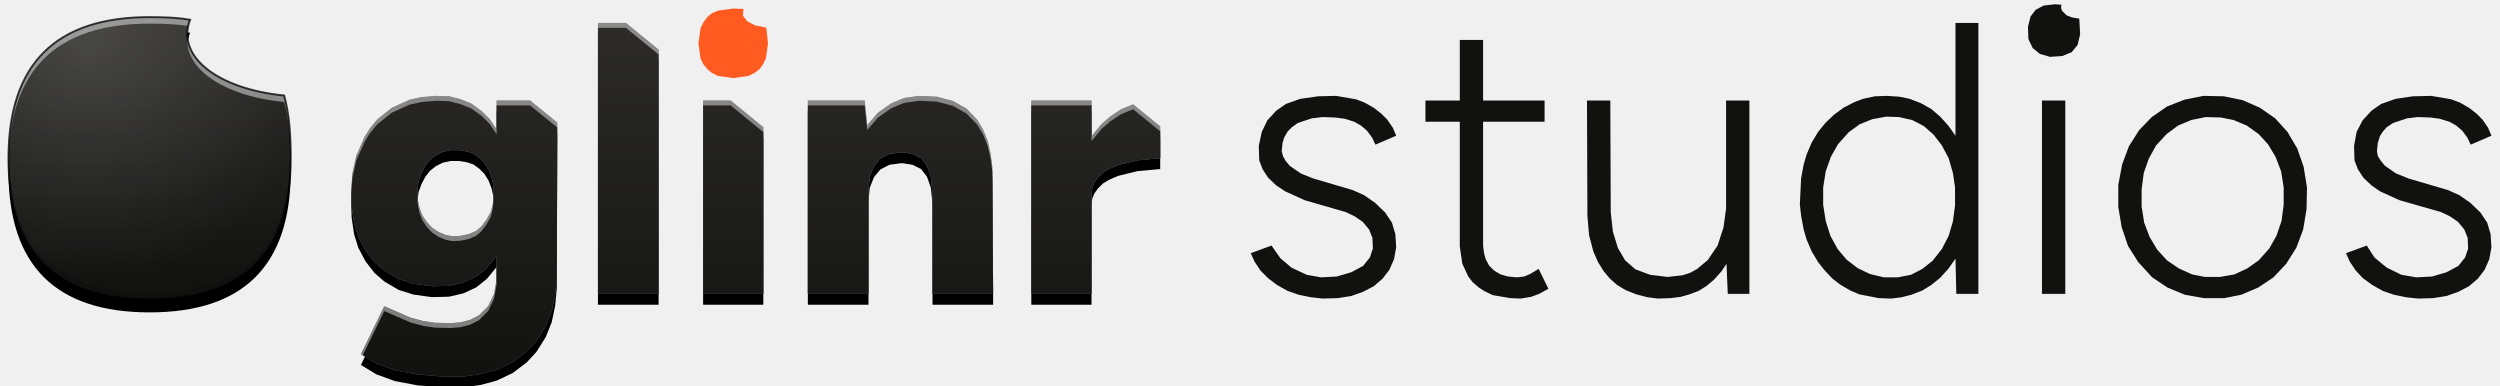
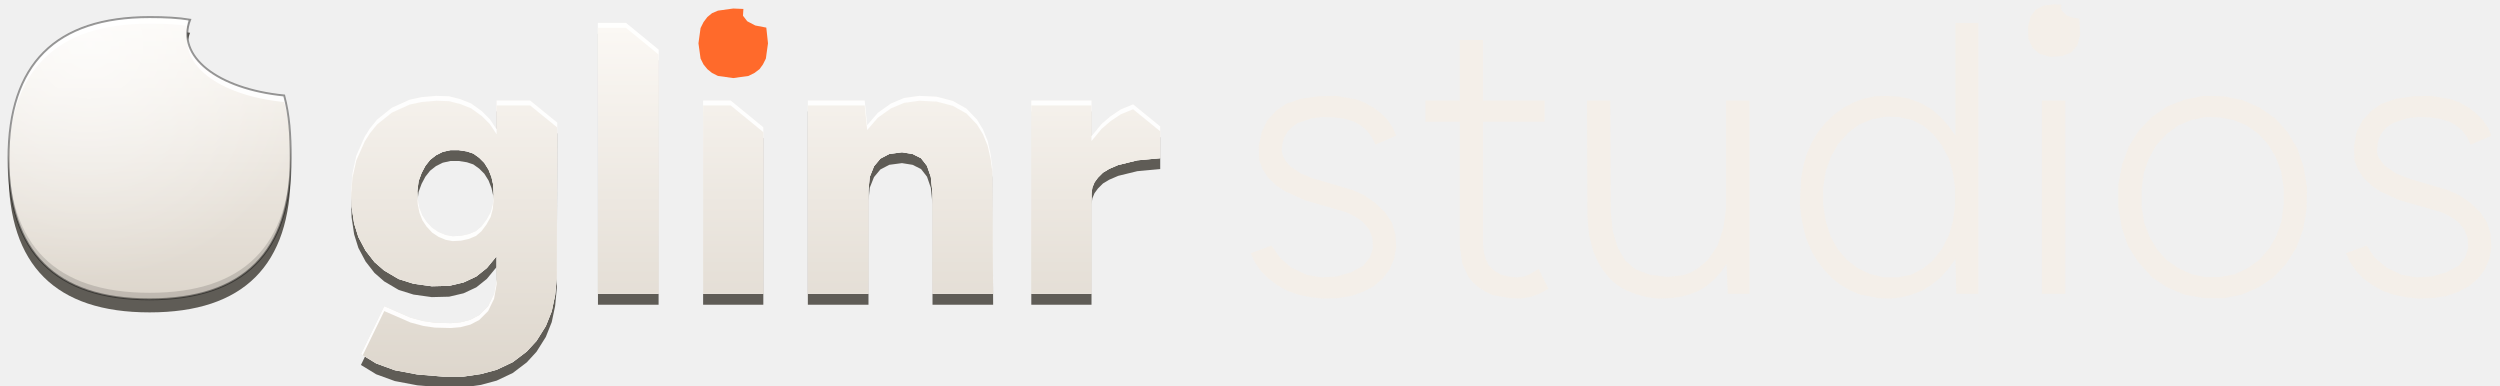
<svg xmlns="http://www.w3.org/2000/svg" role="img" viewBox="-2 -69.31 589.59 90.85">
  <defs>
    <linearGradient id="glinr-wd-f" x1="0" x2="0" y1="0" y2="1">
-       <stop offset="0" stop-color="#2c2b29" />
-       <stop offset="1" stop-color="#111110" />
+       <stop offset="0" stop-color="#fbf8f4" />
+       <stop offset="1" stop-color="#ddd6cc" />
    </linearGradient>
    <radialGradient id="glinr-wd-s" cx=".32" cy=".16" r=".7">
-       <stop offset="0" stop-color="#fff" stop-opacity="0.14" />
+       <stop offset="0" stop-color="#fff" stop-opacity="0.65" />
      <stop offset="1" stop-color="#fff" stop-opacity="0" />
    </radialGradient>
    <clipPath id="glinr-wd-k">
      <path d="M256 40C112 40 40 112 40 256S112 472 256 472 472 400 472 256C472 220 470 190 462 160C360 150 296 100 318 44C300 41 280 40 256 40Z" />
    </clipPath>
    <path id="glinr-wd-l" d="M23.9 19.5L17.9 19.0L12.6 18.0L8.2 16.4L4.6 14.2L10.1 2.9L16.3 5.6L19.3 6.4L22.0 6.8L25.8 6.9L28.1 6.7L30.4 6.1L32.5 5.0L34.6 2.9L36.0 -0.0L36.6 -3.4L36.6 -8.9L34.3 -6.1L31.8 -4.1L28.8 -2.7L25.4 -1.9L21.3 -1.8L17.0 -2.4L13.5 -3.5L10.1 -5.5L7.8 -7.5L5.7 -10.2L4.0 -13.4L3.0 -16.6L2.4 -20.6L2.3 -24.5L2.6 -28.5L3.5 -32.6L5.5 -37.1L6.7 -39.0L8.4 -41.1L11.9 -43.9L16.1 -45.8L18.9 -46.4L22.4 -46.7L25.4 -46.6L28.1 -45.9L30.6 -44.9L33.1 -43.1L35.0 -41.2L36.6 -38.8L36.6 -45.6L44.5 -45.6L50.9 -40.4L50.8 -3.9L50.4 0.3L49.6 4.1L48.2 7.6L46.0 11.1L43.7 13.6L40.4 16.1L36.6 17.9L32.9 18.9L28.8 19.5ZM28.2 -13.7L30.0 -14.1L31.7 -14.8L33.0 -15.9L34.2 -17.5L35.2 -19.3L35.7 -21.2L35.9 -23.5L35.8 -25.7L35.4 -27.5L34.7 -29.3L33.7 -30.9L32.5 -32.1L31.1 -33.1L29.6 -33.6L27.7 -33.9L25.7 -33.9L23.9 -33.5L22.3 -32.7L20.9 -31.6L19.8 -30.2L18.9 -28.5L18.2 -26.6L17.9 -24.2L18.0 -22.3L18.4 -20.3L19.1 -18.5L20.1 -17.0L21.4 -15.6L22.9 -14.6L24.6 -13.9L26.2 -13.6ZM99.5 -0.0L85.3 -0.0L85.3 -45.6L91.8 -45.6L99.5 -39.3ZM176.9 -37.2L179.3 -40.1L181.4 -41.9L183.8 -43.5L186.7 -44.7L193.1 -39.5L193.1 -32.0L187.7 -31.5L183.2 -30.4L181.1 -29.5L179.6 -28.6L178.4 -27.4L177.6 -26.3L177.1 -25.1L176.9 -23.7L176.9 -0.0L162.7 -0.0L162.7 -45.6L176.9 -45.6ZM124.0 -39.8L126.5 -42.7L129.6 -44.9L132.7 -46.2L136.3 -46.7L140.4 -46.5L144.2 -45.5L147.4 -43.7L149.9 -41.1L151.3 -38.8L152.4 -36.1L153.1 -33.0L153.5 -30.0L153.7 -0.0L139.4 -0.0L139.4 -23.7L139.0 -27.6L138.1 -30.2L136.7 -32.0L134.7 -33.0L132.2 -33.4L129.2 -33.0L127.1 -31.9L125.6 -30.1L124.6 -27.6L124.3 -24.5L124.3 -0.0L110.0 -0.0L110.0 -45.6L123.4 -45.6ZM60.5 -0.0L60.5 -63.9L67.1 -63.9L74.8 -57.6L74.8 -0.0Z" />
    <clipPath id="glinr-wd-c">
      <use href="#glinr-wd-l" />
    </clipPath>
  </defs>
  <g transform="translate(-6.16 -71.44) scale(0.15407)">
-     <path d="M256 40C112 40 40 112 40 256S112 472 256 472 472 400 472 256C472 220 470 190 462 160C360 150 296 100 318 44C300 41 280 40 256 40Z" transform="translate(0 20)" fill="#000000" />
+     <path d="M256 40C112 40 40 112 40 256S112 472 256 472 472 400 472 256C472 220 470 190 462 160C360 150 296 100 318 44C300 41 280 40 256 40Z" transform="translate(0 20)" fill="#5f5c56" />
    <path d="M256 40C112 40 40 112 40 256S112 472 256 472 472 400 472 256C472 220 470 190 462 160C360 150 296 100 318 44C300 41 280 40 256 40Z" fill="url(#glinr-wd-f)" />
    <g clip-path="url(#glinr-wd-k)">
-       <path d="M256 40C112 40 40 112 40 256S112 472 256 472 472 400 472 256C472 220 470 190 462 160C360 150 296 100 318 44C300 41 280 40 256 40ZM 256 50C 112 50 40 122 40 266S 112 482 256 482 472 410 472 266C 472 230 470 200 462 170C 360 160 296 110 318 54C 300 51 280 50 256 50Z" fill="#fff" fill-opacity="0.45" fill-rule="evenodd" />
+       <path d="M256 40C112 40 40 112 40 256S112 472 256 472 472 400 472 256C472 220 470 190 462 160C360 150 296 100 318 44C300 41 280 40 256 40ZM 256 50C 112 50 40 122 40 266S 112 482 256 482 472 410 472 266C 472 230 470 200 462 170C 360 160 296 110 318 54C 300 51 280 50 256 50Z" fill="#fff" fill-opacity="0.95" fill-rule="evenodd" />
      <path d="M256 40C112 40 40 112 40 256S112 472 256 472 472 400 472 256C472 220 470 190 462 160C360 150 296 100 318 44C300 41 280 40 256 40ZM 256 30C 112 30 40 102 40 246S 112 462 256 462 472 390 472 246C 472 210 470 180 462 150C 360 140 296 90 318 34C 300 31 280 30 256 30Z" fill="#000" fill-opacity=".14" fill-rule="evenodd" />
      <path d="M0 0h512v512H0z" fill="url(#glinr-wd-s)" />
    </g>
-     <path d="M256 40C112 40 40 112 40 256S112 472 256 472 472 400 472 256C472 220 470 190 462 160C360 150 296 100 318 44C300 41 280 40 256 40Z" fill="none" stroke="#000" stroke-opacity="0.75" stroke-width="3" />
+     <path d="M256 40C112 40 40 112 40 256S112 472 256 472 472 400 472 256C472 220 470 190 462 160C360 150 296 100 318 44C300 41 280 40 256 40Z" fill="none" stroke="#000" stroke-opacity="0.4" stroke-width="3" />
  </g>
  <g transform="translate(78.52 0)">
-     <use href="#glinr-wd-l" transform="translate(0 2.56)" fill="#000000" />
+     <use href="#glinr-wd-l" transform="translate(0 2.56)" fill="#5f5c56" />
    <use href="#glinr-wd-l" fill="url(#glinr-wd-f)" />
    <g clip-path="url(#glinr-wd-c)">
-       <rect x="-10" y="-90" width="520" height="140" fill="#fff" fill-opacity="0.45" />
+       <rect x="-10" y="-90" width="520" height="140" fill="#fff" fill-opacity="0.95" />
      <use href="#glinr-wd-l" transform="translate(0 1.15)" fill="url(#glinr-wd-f)" />
    </g>
-     <path d="M92.4 -67.3L88.8 -66.8L87.4 -66.2L86.3 -65.3L85.4 -64.1L84.7 -62.7L84.2 -59.1L84.7 -55.5L85.4 -54.1L86.3 -53.0L87.4 -52.1L88.8 -51.4L92.4 -50.9L96.0 -51.4L97.4 -52.1L98.6 -53.0L99.4 -54.1L100.1 -55.5L100.6 -59.1L100.2 -62.8L97.6 -63.3L95.7 -64.3L94.7 -65.6L94.8 -67.2Z" fill="#ff5a1f" />
+     <path d="M92.4 -67.3L88.8 -66.8L87.4 -66.2L86.3 -65.3L85.4 -64.1L84.7 -62.7L84.2 -59.1L84.7 -55.5L85.4 -54.1L86.3 -53.0L87.4 -52.1L88.8 -51.4L92.4 -50.9L96.0 -51.4L97.4 -52.1L98.6 -53.0L99.4 -54.1L100.1 -55.5L100.6 -59.1L100.2 -62.8L97.6 -63.3L95.7 -64.3L94.7 -65.6L94.8 -67.2Z" fill="#ff6a2b" />
  </g>
-   <path d="M100.1 1.1L97.7 0.8L95.0 0.1L92.5 -0.9L90.5 -2.1L88.8 -3.6L87.3 -5.4L86.0 -7.5L84.9 -10.0L83.9 -13.8L83.5 -18.3L83.4 -45.6L88.9 -45.6L89.0 -19.3L89.5 -14.7L90.7 -10.8L92.4 -7.9L94.8 -5.8L98.3 -4.5L102.4 -4.0L106.0 -4.4L107.8 -5.0L109.4 -5.9L111.9 -8.0L114.2 -11.4L115.6 -15.7L116.2 -20.1L116.2 -45.6L121.7 -45.6L121.7 -0.0L116.6 -0.0L116.3 -7.1L115.1 -5.3L113.4 -3.4L111.5 -1.8L109.7 -0.7L107.6 0.1L105.5 0.7L103.1 1.0ZM21.1 1.1L18.3 0.8L15.4 0.2L12.8 -0.7L10.3 -2.1L8.2 -3.7L6.4 -5.5L5.0 -7.6L4.1 -9.6L9.0 -11.4L11.1 -8.4L13.7 -6.2L17.3 -4.5L20.7 -3.9L24.4 -4.1L27.8 -5.1L30.6 -6.6L32.2 -8.6L32.9 -10.7L32.8 -13.2L32.0 -15.2L30.5 -17.0L28.6 -18.3L26.5 -19.3L16.8 -22.1L12.2 -24.2L10.1 -25.6L8.2 -27.4L6.9 -29.4L6.1 -31.5L6.0 -34.9L6.7 -38.2L8.0 -40.9L10.1 -43.2L12.4 -44.8L15.8 -46.0L20.0 -46.6L24.2 -46.7L28.9 -45.9L31.0 -45.1L33.1 -43.9L34.9 -42.5L36.3 -41.1L37.6 -39.2L38.4 -37.3L33.5 -35.2L32.7 -36.9L31.5 -38.5L30.1 -39.7L28.5 -40.6L26.3 -41.3L24.0 -41.6L21.0 -41.7L18.5 -41.4L15.2 -40.3L13.8 -39.3L12.8 -38.3L12.0 -36.9L11.6 -35.6L11.4 -33.7L11.7 -32.5L12.3 -31.4L13.3 -30.2L15.9 -28.4L18.9 -27.2L28.1 -24.5L30.8 -23.3L33.4 -21.5L35.8 -19.2L37.4 -16.8L38.2 -14.1L38.4 -11.0L37.9 -8.2L36.8 -5.7L35.2 -3.6L33.1 -1.8L30.6 -0.5L27.8 0.5L24.6 1.0ZM196.2 -0.0L190.7 -0.0L190.7 -45.6L196.2 -45.6ZM228.9 1.0L224.4 0.2L220.3 -1.5L216.7 -3.9L213.4 -7.5L211.0 -11.3L209.5 -15.7L208.7 -20.5L208.7 -25.7L209.6 -30.5L211.2 -34.8L213.6 -38.6L216.6 -41.7L220.2 -44.2L224.3 -45.8L228.8 -46.7L233.6 -46.6L238.0 -45.7L242.1 -43.9L245.7 -41.4L248.6 -38.2L250.9 -34.3L252.4 -30.0L253.2 -25.1L253.1 -20.0L252.3 -15.2L250.7 -10.9L248.3 -7.1L245.3 -3.9L241.7 -1.5L237.7 0.2L233.7 1.0ZM232.7 -4.0L236.1 -4.6L239.1 -6.0L241.8 -7.9L244.3 -10.7L246.0 -13.7L247.2 -17.2L247.7 -21.0L247.7 -25.1L247.1 -28.9L245.8 -32.3L244.0 -35.3L241.8 -37.7L239.0 -39.7L235.9 -41.0L232.9 -41.6L229.3 -41.7L225.9 -41.0L222.8 -39.7L220.1 -37.7L217.6 -35.0L215.9 -31.9L214.7 -28.5L214.2 -24.6L214.2 -20.6L214.8 -16.8L216.1 -13.4L217.9 -10.4L220.2 -7.9L223.0 -6.0L226.1 -4.6L229.1 -4.0ZM279.4 1.1L276.6 0.8L273.7 0.2L271.1 -0.7L268.6 -2.1L266.4 -3.7L264.7 -5.5L263.3 -7.6L262.4 -9.6L267.3 -11.4L269.1 -8.6L272.0 -6.2L275.5 -4.5L279.0 -3.9L282.7 -4.1L286.1 -5.1L288.9 -6.6L290.5 -8.6L291.2 -10.7L291.1 -13.2L290.3 -15.2L288.8 -17.0L286.9 -18.3L284.8 -19.3L275.0 -22.1L270.4 -24.2L268.4 -25.6L266.5 -27.4L265.2 -29.4L264.4 -31.5L264.3 -34.9L264.9 -38.2L266.3 -40.9L268.4 -43.2L270.7 -44.8L274.1 -46.0L278.2 -46.6L282.5 -46.7L287.2 -45.9L289.3 -45.1L291.4 -43.9L293.2 -42.5L294.6 -41.1L295.9 -39.2L296.7 -37.3L291.8 -35.2L291.0 -36.9L289.8 -38.5L288.4 -39.7L286.8 -40.6L284.5 -41.3L282.3 -41.6L279.3 -41.7L276.8 -41.4L273.5 -40.3L272.0 -39.3L271.1 -38.3L270.4 -37.2L269.9 -35.6L269.7 -33.7L269.9 -32.5L270.6 -31.4L271.6 -30.2L274.2 -28.4L277.2 -27.2L286.4 -24.5L289.1 -23.3L291.7 -21.5L294.1 -19.2L295.7 -16.8L296.5 -14.1L296.7 -11.0L296.2 -8.2L295.1 -5.7L293.5 -3.6L291.4 -1.8L288.9 -0.5L286.1 0.5L282.9 1.0ZM65.3 1.0L61.2 0.3L59.3 -0.6L57.9 -1.5L56.4 -2.8L55.4 -4.1L54.0 -7.1L53.4 -11.2L53.4 -40.6L45.3 -40.6L45.3 -45.6L53.4 -45.6L53.4 -59.9L58.9 -59.9L58.9 -45.6L73.4 -45.6L73.4 -40.6L58.9 -40.6L58.9 -11.4L59.1 -9.7L59.5 -8.2L60.3 -6.7L61.5 -5.5L63.0 -4.6L64.8 -4.1L66.9 -3.9L68.6 -4.1L70.0 -4.7L72.0 -5.9L74.3 -1.2L72.1 0.0L70.2 0.7L67.8 1.1ZM152.2 1.0L147.6 0.1L145.5 -0.8L143.1 -2.2L141.3 -3.6L139.4 -5.6L137.9 -7.5L136.4 -10.0L135.2 -12.8L134.5 -15.2L133.9 -18.4L133.6 -21.1L133.9 -27.3L134.5 -30.5L135.2 -32.9L136.4 -35.7L137.9 -38.2L139.7 -40.4L141.7 -42.3L143.9 -43.9L146.4 -45.2L148.5 -46.0L151.3 -46.6L154.2 -46.7L157.1 -46.5L159.5 -46.0L162.1 -45.0L164.6 -43.6L166.7 -41.8L168.6 -39.7L170.3 -37.3L170.3 -63.9L175.7 -63.9L175.7 -0.0L170.5 -0.0L170.3 -8.3L168.6 -5.9L166.7 -3.8L164.6 -2.1L162.5 -0.8L159.9 0.2L157.6 0.8L155.1 1.1ZM156.7 -3.9L159.8 -4.5L162.5 -5.9L164.9 -7.8L167.1 -10.6L168.7 -13.7L169.7 -17.1L170.2 -20.9L170.2 -25.1L169.7 -28.5L168.7 -32.0L167.1 -35.0L165.1 -37.6L162.8 -39.6L160.1 -41.0L157.0 -41.7L154.0 -41.8L150.7 -41.2L147.7 -40.0L145.1 -38.1L142.6 -35.3L140.9 -32.3L139.7 -28.9L139.1 -25.1L139.1 -21.0L139.7 -17.2L140.8 -13.7L142.5 -10.6L144.6 -8.1L147.2 -6.1L150.1 -4.7L153.4 -3.9ZM193.7 -68.3L195.3 -68.2L195.2 -67.5L195.4 -66.8L196.5 -65.7L197.8 -65.2L199.5 -64.9L199.7 -61.2L199.1 -58.7L197.7 -57.0L195.5 -56.1L192.6 -55.9L190.2 -56.6L188.5 -58.0L187.5 -60.1L187.4 -63.0L188.0 -65.4L189.2 -67.0L191.1 -68.0Z" transform="translate(288.87 0)" fill="#111110" />
+   <path d="M100.1 1.1L97.7 0.8L95.0 0.1L92.5 -0.9L90.5 -2.1L88.8 -3.6L87.3 -5.4L86.0 -7.5L84.9 -10.0L83.9 -13.8L83.5 -18.3L83.4 -45.6L88.9 -45.6L89.0 -19.3L89.5 -14.7L90.7 -10.8L92.4 -7.9L94.8 -5.8L98.3 -4.5L102.4 -4.0L106.0 -4.4L107.8 -5.0L109.4 -5.9L111.9 -8.0L114.2 -11.4L115.6 -15.7L116.2 -20.1L116.2 -45.6L121.7 -45.6L121.7 -0.0L116.6 -0.0L116.3 -7.1L115.1 -5.3L113.4 -3.4L111.5 -1.8L109.7 -0.7L107.6 0.1L105.5 0.7L103.1 1.0ZM21.1 1.1L18.3 0.8L15.4 0.2L12.8 -0.7L10.3 -2.1L8.2 -3.7L6.4 -5.5L5.0 -7.6L4.1 -9.6L9.0 -11.4L11.1 -8.4L13.7 -6.2L17.3 -4.5L20.7 -3.9L24.4 -4.1L27.8 -5.1L30.6 -6.6L32.2 -8.6L32.9 -10.7L32.8 -13.2L32.0 -15.2L30.5 -17.0L28.6 -18.3L26.5 -19.3L16.8 -22.1L12.2 -24.2L10.1 -25.6L8.2 -27.4L6.9 -29.4L6.1 -31.5L6.0 -34.9L6.7 -38.2L8.0 -40.9L10.1 -43.2L12.4 -44.8L15.8 -46.0L20.0 -46.6L24.2 -46.7L28.9 -45.9L31.0 -45.1L33.1 -43.9L34.9 -42.5L36.3 -41.1L37.6 -39.2L38.4 -37.3L33.5 -35.2L32.7 -36.9L31.5 -38.5L30.1 -39.7L28.5 -40.6L26.3 -41.3L24.0 -41.6L21.0 -41.7L18.5 -41.4L15.2 -40.3L13.8 -39.3L12.8 -38.3L12.0 -36.9L11.6 -35.6L11.4 -33.7L11.7 -32.5L12.3 -31.4L13.3 -30.2L15.9 -28.4L18.9 -27.2L28.1 -24.5L30.8 -23.3L33.4 -21.5L35.8 -19.2L37.4 -16.8L38.2 -14.1L38.4 -11.0L37.9 -8.2L36.8 -5.7L35.2 -3.6L33.1 -1.8L30.6 -0.5L27.8 0.5L24.6 1.0ZM196.2 -0.0L190.7 -0.0L190.7 -45.6L196.2 -45.6ZM228.9 1.0L224.4 0.2L220.3 -1.5L216.7 -3.9L213.4 -7.5L211.0 -11.3L209.5 -15.7L208.7 -20.5L208.7 -25.7L209.6 -30.5L211.2 -34.8L213.6 -38.6L216.6 -41.7L220.2 -44.2L224.3 -45.8L228.8 -46.7L233.6 -46.6L238.0 -45.7L242.1 -43.9L245.7 -41.4L248.6 -38.2L250.9 -34.3L252.4 -30.0L253.2 -25.1L253.1 -20.0L252.3 -15.2L250.7 -10.9L248.3 -7.1L245.3 -3.9L241.7 -1.5L237.7 0.2L233.7 1.0ZM232.7 -4.0L236.1 -4.6L239.1 -6.0L241.8 -7.9L244.3 -10.7L246.0 -13.7L247.2 -17.2L247.7 -21.0L247.7 -25.1L247.1 -28.9L245.8 -32.3L244.0 -35.3L241.8 -37.7L239.0 -39.7L235.9 -41.0L232.9 -41.6L229.3 -41.7L225.9 -41.0L222.8 -39.7L220.1 -37.7L217.6 -35.0L215.9 -31.9L214.7 -28.5L214.2 -24.6L214.2 -20.6L214.8 -16.8L216.1 -13.4L217.9 -10.4L220.2 -7.9L223.0 -6.0L226.1 -4.6L229.1 -4.0ZM279.4 1.1L276.6 0.8L273.7 0.2L271.1 -0.7L268.6 -2.1L266.4 -3.7L264.7 -5.5L263.3 -7.6L262.4 -9.6L267.3 -11.4L269.1 -8.6L272.0 -6.2L275.5 -4.5L279.0 -3.9L282.7 -4.1L286.1 -5.1L288.9 -6.6L290.5 -8.6L291.2 -10.7L291.1 -13.2L290.3 -15.2L288.8 -17.0L286.9 -18.3L284.8 -19.3L275.0 -22.1L270.4 -24.2L268.4 -25.6L266.5 -27.4L265.2 -29.4L264.4 -31.5L264.3 -34.9L264.9 -38.2L266.3 -40.9L268.4 -43.2L270.7 -44.8L274.1 -46.0L278.2 -46.6L282.5 -46.7L287.2 -45.9L289.3 -45.1L291.4 -43.9L293.2 -42.5L294.6 -41.1L295.9 -39.2L296.7 -37.3L291.8 -35.2L291.0 -36.9L289.8 -38.5L288.4 -39.7L286.8 -40.6L284.5 -41.3L282.3 -41.6L279.3 -41.7L276.8 -41.4L273.5 -40.3L272.0 -39.3L271.1 -38.3L270.4 -37.2L269.9 -35.6L269.7 -33.7L269.9 -32.5L270.6 -31.4L271.6 -30.2L274.2 -28.4L277.2 -27.2L286.4 -24.5L289.1 -23.3L291.7 -21.5L294.1 -19.2L295.7 -16.8L296.5 -14.1L296.7 -11.0L296.2 -8.2L295.1 -5.7L293.5 -3.6L291.4 -1.8L288.9 -0.5L286.1 0.5L282.9 1.0ZM65.3 1.0L61.2 0.3L59.3 -0.6L57.9 -1.5L56.4 -2.8L55.4 -4.1L54.0 -7.1L53.4 -11.2L53.4 -40.6L45.3 -40.6L45.3 -45.6L53.4 -45.6L53.4 -59.9L58.9 -59.9L58.9 -45.6L73.4 -45.6L73.4 -40.6L58.9 -40.6L58.9 -11.4L59.1 -9.7L59.5 -8.2L60.3 -6.7L61.5 -5.5L63.0 -4.6L64.8 -4.1L66.9 -3.9L68.6 -4.1L70.0 -4.7L72.0 -5.9L74.3 -1.2L72.1 0.0L70.2 0.7L67.8 1.1ZM152.2 1.0L147.6 0.1L145.5 -0.8L143.1 -2.2L141.3 -3.6L139.4 -5.6L137.9 -7.5L136.4 -10.0L135.2 -12.8L134.5 -15.2L133.9 -18.4L133.6 -21.1L133.9 -27.3L134.5 -30.5L135.2 -32.9L136.4 -35.7L137.9 -38.2L139.7 -40.4L141.7 -42.3L143.9 -43.9L146.4 -45.2L148.5 -46.0L151.3 -46.6L154.2 -46.7L157.1 -46.5L159.5 -46.0L162.1 -45.0L164.6 -43.6L166.7 -41.8L168.6 -39.7L170.3 -37.3L170.3 -63.9L175.7 -63.9L175.7 -0.0L170.5 -0.0L170.3 -8.3L168.6 -5.9L166.7 -3.8L164.6 -2.1L162.5 -0.8L159.9 0.2L157.6 0.8L155.1 1.1ZM156.7 -3.9L159.8 -4.5L162.5 -5.9L164.9 -7.8L167.1 -10.6L168.7 -13.7L169.7 -17.1L170.2 -20.9L170.2 -25.1L169.7 -28.5L168.7 -32.0L167.1 -35.0L165.1 -37.6L162.8 -39.6L160.1 -41.0L157.0 -41.7L154.0 -41.8L150.7 -41.2L147.7 -40.0L145.1 -38.1L142.6 -35.3L140.9 -32.3L139.7 -28.9L139.1 -25.1L139.1 -21.0L139.7 -17.2L140.8 -13.7L142.5 -10.6L144.6 -8.1L147.2 -6.1L150.1 -4.7L153.4 -3.9ZM193.7 -68.3L195.3 -68.2L195.2 -67.5L195.4 -66.8L196.5 -65.7L197.8 -65.2L199.5 -64.9L199.7 -61.2L199.1 -58.7L197.7 -57.0L195.5 -56.1L192.6 -55.9L190.2 -56.6L188.5 -58.0L187.5 -60.1L187.4 -63.0L188.0 -65.4L189.2 -67.0L191.1 -68.0Z" transform="translate(288.87 0)" fill="#f4efe9" />
</svg>
